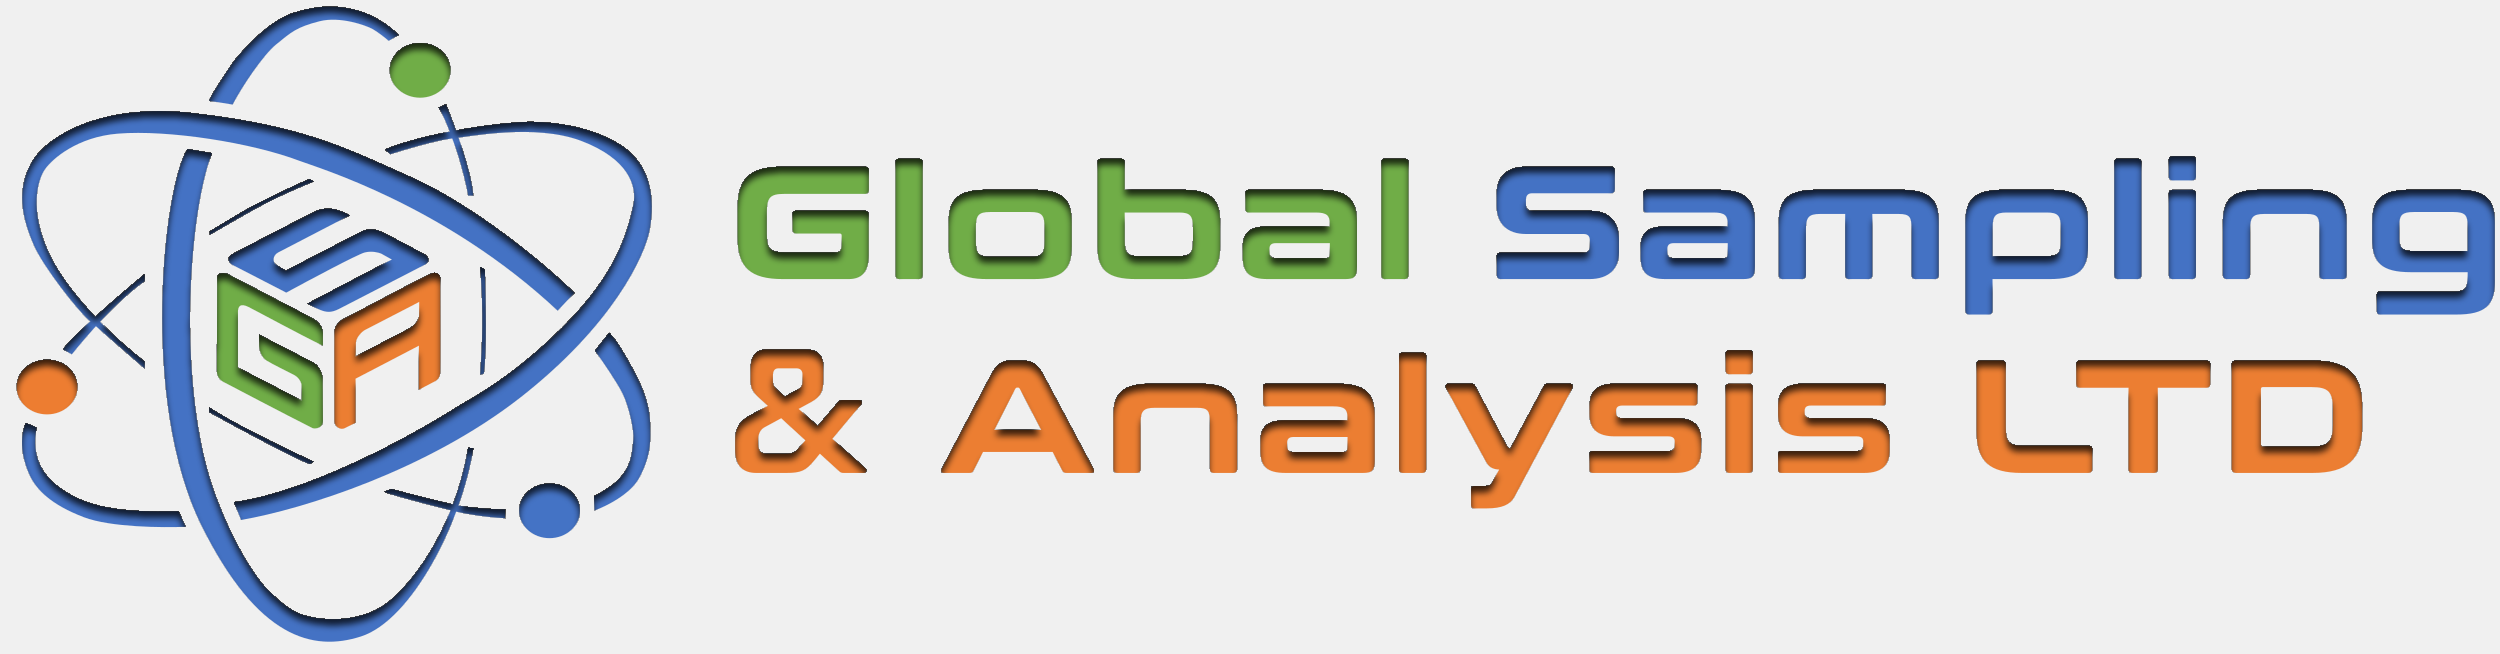
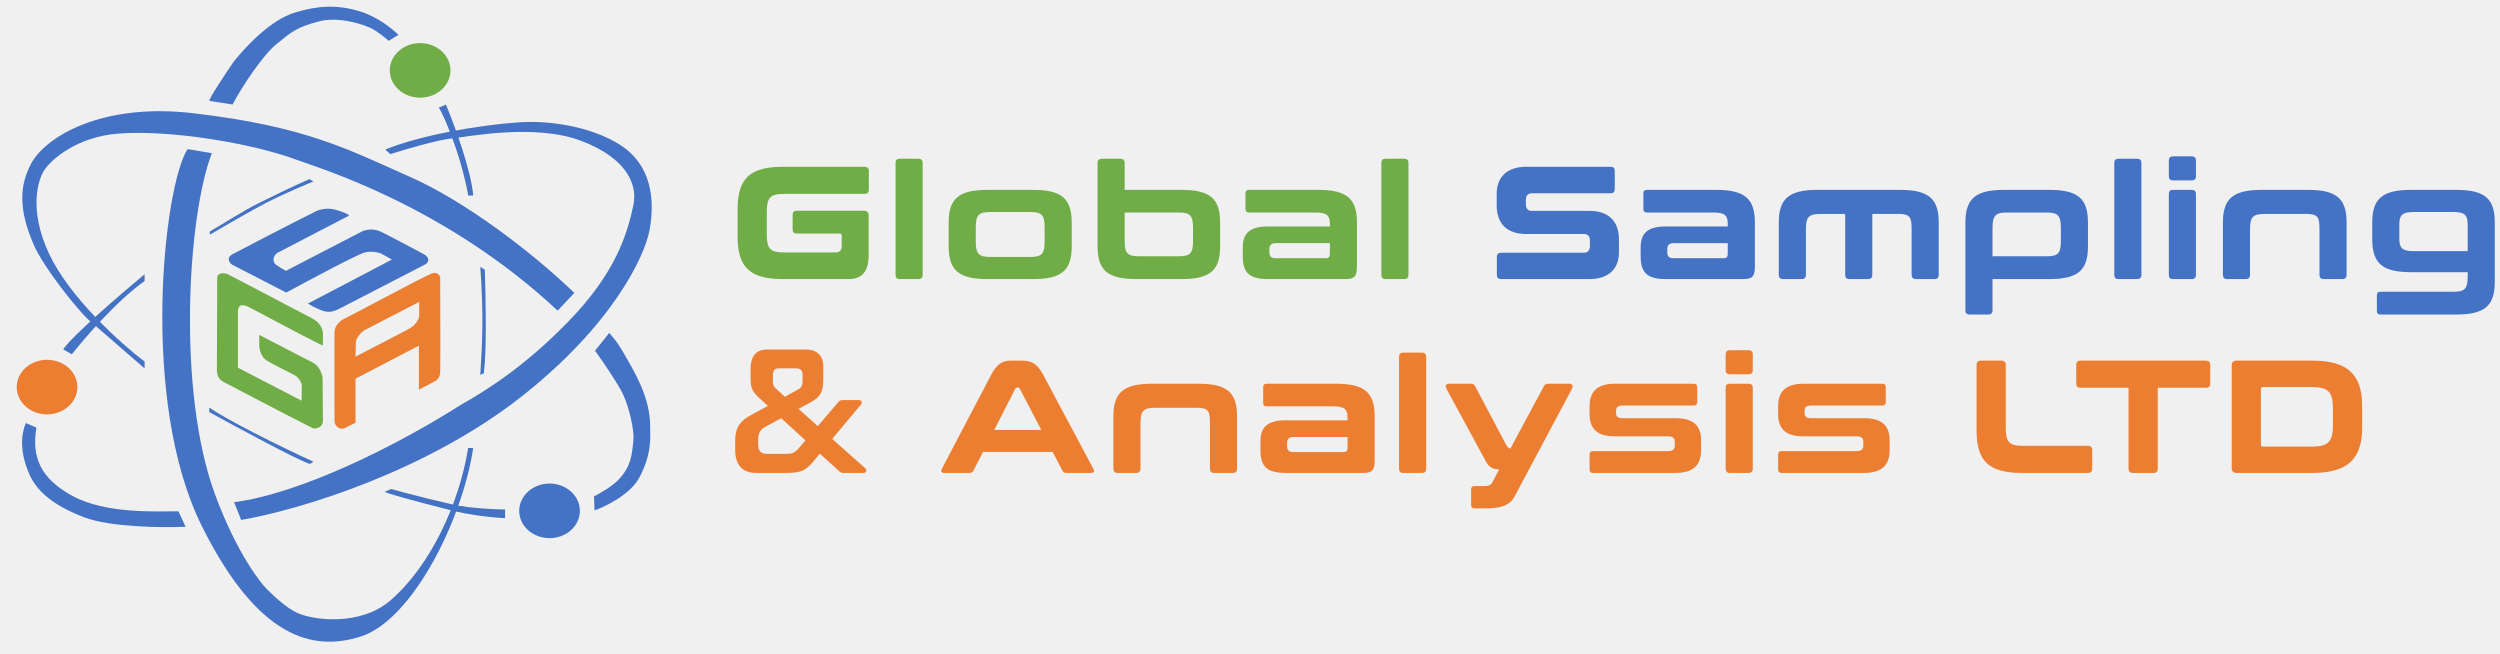
<svg xmlns="http://www.w3.org/2000/svg" width="1496" height="391" viewBox="0 0 1496 391" fill="none">
-   <g clip-path="url(#clip0_75_2)" filter="url(#filter0_i_75_2)">
+   <g clip-path="url(#clip0_1_2)">
    <path d="M144.316 311.141L140.081 300.522C179.77 295.294 236.885 267.031 276.212 241.98C294.665 231.633 316.416 216.826 340.344 192.151C367.622 164.022 375.222 141.222 379.066 122.445C381.414 110.975 375.738 94.944 347.907 84.325C320.076 73.705 279.842 81.874 269.556 82.963C261.328 83.835 242.128 89.498 233.557 92.221L230.532 89.498C251.103 81.003 286.497 74.794 311.001 73.161C327.034 72.092 352.808 75.012 371.201 86.775C389.594 98.538 392.076 118.905 388.747 137.421C385.923 153.123 366.724 194.547 311.303 237.896C255.883 281.244 181.828 304.606 144.316 311.141Z" fill="#4472C4" />
    <path d="M21.798 255.867L15.445 253.144C10.605 264.852 14.711 277.688 17.865 284.457C21.798 292.898 30.268 301.884 50.234 309.508C66.207 315.607 97.729 315.77 111.039 315.226L106.804 305.968C93.494 305.968 63.242 307.602 43.276 296.71C24.302 286.359 18.773 273.566 21.798 255.867Z" fill="#4472C4" />
    <path d="M42.974 212.028L37.831 209.033C43.155 200.973 72.519 175.723 86.536 164.105V168.19C70.321 179.517 50.738 202.135 42.974 212.028Z" fill="#4472C4" />
    <path d="M139.173 62.541L125.258 60.363C125.258 58.621 133.728 45.932 139.778 36.946C147.946 26.872 162.164 11.896 176.382 7.539C190.071 3.345 201.491 2.638 215.104 6.722C225.994 9.99 235.171 17.523 238.398 20.881L232.65 24.421C230.734 22.787 226.115 19.084 222.969 17.342C219.037 15.163 203.518 9.581 191.205 12.713C177.29 16.252 174.265 19.248 165.189 26.599C157.626 32.727 144.921 51.468 139.173 62.541Z" fill="#4472C4" />
    <path d="M355.773 305.423L355.47 296.982C358.495 295.621 366.361 290.992 369.991 287.18C377.554 279.238 378.159 272.749 379.066 262.946C379.544 257.784 376.646 243.886 372.713 235.717C369.567 229.182 360.31 215.75 356.075 209.85L364.545 199.231C365.151 200.048 368.478 203.043 373.318 211.484C379.671 222.562 389.049 237.623 389.049 255.05C389.049 261.065 390.38 271.387 382.394 286.091C377.07 295.893 362.327 303.154 355.773 305.423Z" fill="#4472C4" />
-     <path d="M290.127 161.383L287.405 159.749C289.522 188.884 288.615 205.221 287.405 224.281L289.522 223.464C291.337 209.305 290.631 179.807 290.127 161.383Z" fill="#4472C4" />
+     <path d="M290.127 161.382L287.405 159.749C289.522 188.884 288.615 205.221 287.405 224.281L289.522 223.464C291.337 209.305 290.631 179.807 290.127 161.382Z" fill="#4472C4" />
    <path d="M266.834 62.542L262.599 64.448C266.834 70.983 273.265 89.849 274.397 93.582C276.212 99.573 279.136 110.192 280.144 116.999H283.169C281.959 101.969 271.876 74.613 266.834 62.542Z" fill="#4472C4" />
    <path d="M125.56 140.416V138.51C134.232 133.518 145.526 126.109 155.206 121.356C159.139 119.425 176.08 111.009 185.155 107.197L187.575 108.558C171.845 115.093 162.467 119.45 152.181 125.168C148.551 127.186 135.24 134.698 125.56 140.416Z" fill="#4472C4" />
    <path d="M125.258 246.609V243.886C135.241 250.966 166.097 266.486 187.575 276.288L185.458 277.65C177.955 275.254 142.198 255.957 125.258 246.609Z" fill="#4472C4" />
    <path d="M234.162 292.626L230.23 294.26C232.045 295.893 272.244 305.96 273.489 306.24C278.329 307.329 290.127 309.508 302.228 310.052V304.879C294.06 304.879 281.354 303.79 275.002 302.7C269.053 301.681 245.154 295.802 234.162 292.626Z" fill="#4472C4" />
-     <path d="M126.77 91.677L112.249 89.226C98.031 111.009 83.485 239.802 120.72 314.681C154.216 382.042 187.273 390.105 216.012 380.847C246.489 371.03 276.514 311.958 283.169 268.12C279.539 268.12 280.198 267.789 280.144 268.12C274.654 301.884 257.394 338.857 233.557 359.337C215.789 374.603 188.18 371.317 178.197 366.895C170.635 363.545 162.769 355.525 159.442 352.257C156.114 348.99 141.593 331.019 128.585 295.621C105.888 233.857 112.249 129.252 126.77 91.677Z" fill="#4472C4" />
-     <path d="M86.536 216.385V220.469L52.957 191.334C46.301 185.344 26.12 160.021 20.285 146.679C10.402 124.079 12.237 110.234 18.47 98.212C26.941 81.874 60.822 61.398 115.274 67.715C183.34 75.612 208.839 89.706 245.355 105.836C278.027 120.267 317.958 150.491 343.672 175.269L333.689 185.889C266.229 122.718 189.39 100.117 179.407 96.305C150.886 85.414 100.754 77.517 70.503 79.968C46.301 81.929 31.378 94.944 26.941 101.207C22.605 107.106 17.018 125.495 29.361 151.852C41.703 178.21 72.62 205.856 86.536 216.385Z" fill="#4472C4" />
+     <path d="M126.77 91.677L112.249 89.226C98.031 111.009 83.485 239.802 120.72 314.681C154.216 382.042 187.273 390.105 216.012 380.847C246.489 371.03 276.514 311.958 283.169 268.12C279.539 268.12 280.198 267.789 280.144 268.12C274.654 301.884 257.394 338.856 233.557 359.337C215.789 374.603 188.18 371.317 178.197 366.895C170.635 363.545 162.769 355.525 159.442 352.257C156.114 348.99 141.593 331.019 128.585 295.621C105.888 233.857 112.249 129.252 126.77 91.677Z" fill="#4472C4" />
+     <path d="M86.536 216.385V220.469L52.957 191.334C46.301 185.344 26.12 160.021 20.285 146.679C10.402 124.079 12.237 110.233 18.47 98.211C26.941 81.874 60.822 61.398 115.274 67.715C183.34 75.612 208.839 89.706 245.355 105.836C278.027 120.267 317.958 150.491 343.672 175.269L333.689 185.889C266.229 122.717 189.39 100.117 179.407 96.305C150.886 85.414 100.754 77.517 70.503 79.968C46.301 81.929 31.378 94.944 26.941 101.207C22.605 107.106 17.018 125.495 29.361 151.852C41.703 178.21 72.62 205.856 86.536 216.385Z" fill="#4472C4" />
    <ellipse cx="251.406" cy="42.12" rx="18.151" ry="16.337" fill="#70AD47" />
-     <path d="M347 305.696C347 314.718 338.873 322.033 328.849 322.033C318.824 322.033 310.698 314.718 310.698 305.696C310.698 296.673 318.824 289.358 328.849 289.358C338.873 289.358 347 296.673 347 305.696Z" fill="#4473C5" />
+     <path d="M347 305.696C347 314.719 338.873 322.033 328.849 322.033C318.824 322.033 310.698 314.719 310.698 305.696C310.698 296.673 318.824 289.358 328.849 289.358C338.873 289.358 347 296.673 347 305.696Z" fill="#4473C5" />
    <ellipse cx="28.151" cy="231.633" rx="18.151" ry="16.337" fill="#ED7D31" />
-     <path fill-rule="evenodd" clip-rule="evenodd" d="M212.75 226.598L250.661 206.833V233.186L260.608 227.949C261.484 227.499 263.273 225.854 263.423 222.881C263.573 219.908 263.486 183.802 263.423 166.121C263.236 164.939 262.11 162.878 259.107 163.418C257.207 163.76 242.695 171.441 227.916 179.263L227.915 179.263C219.328 183.808 210.65 188.401 204.304 191.629C201.677 193.825 200.339 196.022 200.175 198.387C200.074 199.84 200.109 215.927 200.143 231.482C200.159 239.07 200.175 246.531 200.175 252.106C200.175 254.809 203.344 257.682 206.369 256.16C209.559 254.555 210.404 254.133 210.826 253.922L211.063 253.803C211.32 253.675 211.576 253.545 212.739 252.956L212.75 252.95V226.598ZM244.28 197.035L212.75 213.421C212.75 212.571 212.783 211.661 212.821 210.605C212.874 209.143 212.937 207.4 212.937 205.144C212.937 202.035 216.503 198.499 218.192 197.542L250.849 180.649V188.589C250.849 191.46 248.034 195.177 244.28 197.035Z" fill="#EC7E32" />
+     <path fill-rule="evenodd" clip-rule="evenodd" d="M212.75 226.598L250.661 206.833V233.186L260.608 227.949C261.484 227.499 263.273 225.854 263.423 222.881C263.573 219.908 263.486 183.802 263.423 166.121C263.236 164.939 262.11 162.878 259.107 163.418C257.207 163.76 242.695 171.441 227.916 179.263L227.915 179.263C219.328 183.808 210.65 188.401 204.304 191.629C201.677 193.826 200.339 196.022 200.175 198.387C200.074 199.84 200.109 215.927 200.143 231.483C200.159 239.07 200.175 246.531 200.175 252.106C200.175 254.809 203.344 257.682 206.369 256.16C209.559 254.555 210.404 254.133 210.826 253.922L211.063 253.803C211.32 253.675 211.576 253.545 212.739 252.956L212.75 252.951V226.598ZM244.28 197.035L212.75 213.421C212.75 212.571 212.783 211.661 212.821 210.605C212.874 209.143 212.937 207.4 212.937 205.144C212.937 202.035 216.503 198.499 218.192 197.542L250.849 180.649V188.589C250.849 191.461 248.034 195.177 244.28 197.035Z" fill="#EC7E32" />
    <path d="M129.795 221.699L129.983 166.29C129.983 163.182 133.737 163.306 135.613 163.756C150.503 171.358 181.257 187.744 186.662 190.447C192.067 193.15 193.231 197.542 193.231 199.569V206.833C180.531 200.752 153.818 186.224 148.751 183.69C143.684 181.156 142.37 183.521 142.37 186.562V220.009L180.469 239.774C180.469 236.395 180.716 231.309 180.469 229.976C180.093 227.949 178.217 225.415 175.777 224.233C171.836 222.205 163.202 217.982 159.636 215.786C156.209 213.676 155.195 208.973 155.132 207.171V200.414C164.016 205.144 183.096 214.773 187.225 216.969C191.272 219.121 192.731 224.064 193.043 225.922C193.043 233.693 193.231 247.207 193.231 251.768C193.231 256.213 188.414 256.78 187.038 256.16C170.522 247.883 137.49 230.483 133.924 228.625C130.8 226.997 129.795 224.402 129.795 221.699Z" fill="#70AD47" />
    <path d="M216.128 138.755L171.085 162.067C167.331 159.871 167.144 159.871 165.079 158.35C163.015 156.83 163.015 152.945 166.393 151.087L208.996 128.957C208.245 128.281 207.495 127.606 201.677 125.747C195.725 123.846 190.541 125.578 188.727 126.592C173.587 134.137 143.871 149.566 139.179 152.1C135.118 154.294 137.303 157.506 139.179 158.519L171.273 175.074C185.161 167.529 213.989 152.168 218.193 151.087C222.397 150.005 226.576 151.087 228.14 151.762L234.521 155.31L184.223 181.663C185.912 182.676 187.444 183.622 191.542 185.379C195.483 187.068 198.486 187.095 202.803 184.872C218.443 176.82 250.624 160.243 254.227 158.35C257.042 156.872 256.855 154.127 254.227 152.438C247.721 148.947 233.395 141.323 228.14 138.755C222.885 136.187 217.942 137.685 216.128 138.755Z" fill="#4472C4" />
    <path d="M468.544 99.8H517.312C519.04 99.8 519.904 100.664 519.904 102.296V113.528C519.904 115.16 519.04 116.024 517.312 116.024H469.216C460.864 116.024 458.848 118.232 458.848 126.872V140.216C458.848 148.856 460.864 151.064 469.216 151.064H499.744C502.624 151.064 503.68 149.912 503.68 146.744V141.08C503.68 140.12 503.296 139.736 502.432 139.736H476.8C475.072 139.736 474.304 138.872 474.304 137.24V128.6C474.304 126.968 475.072 126.104 476.8 126.104H516.928C518.848 126.104 519.808 127.064 519.808 128.984V152.312C519.808 163.064 515.488 167 507.712 167H468.544C448.864 167 441.376 160.088 441.376 141.656V125.144C441.376 106.712 448.864 99.8 468.544 99.8ZM538.402 95H549.538C551.266 95 552.13 95.864 552.13 97.496V164.504C552.13 166.136 551.266 167 549.538 167H538.402C536.674 167 535.906 166.136 535.906 164.504V97.496C535.906 95.864 536.674 95 538.402 95ZM590.822 113.624H618.278C635.75 113.624 641.318 119.192 641.318 133.304V147.32C641.318 161.432 635.75 167 618.278 167H590.822C573.35 167 567.686 161.432 567.686 147.32V133.304C567.686 119.192 573.35 113.624 590.822 113.624ZM583.91 136.184V144.44C583.91 151.736 585.542 153.752 592.454 153.752H616.646C623.558 153.752 625.094 151.736 625.094 144.44V136.184C625.094 128.792 623.558 126.872 616.646 126.872H592.454C585.542 126.872 583.91 128.792 583.91 136.184ZM659.276 95H670.508C672.14 95 673.004 95.864 673.004 97.496V113.624H707.084C724.556 113.624 730.124 119.192 730.124 133.304V147.32C730.124 161.432 724.556 167 707.084 167H679.916C662.444 167 656.78 161.432 656.78 147.32V97.496C656.78 95.864 657.644 95 659.276 95ZM705.452 127.16H673.004V144.152C673.004 151.448 674.636 153.368 681.548 153.368H705.452C712.364 153.368 713.9 151.448 713.9 144.152V136.472C713.9 129.176 712.364 127.16 705.452 127.16ZM747.309 113.624H788.877C806.349 113.624 812.013 119.192 812.013 133.304V159.224C812.013 165.56 810.477 167 804.909 167H758.733C747.213 167 743.661 162.872 743.661 153.176V148.184C743.661 140.12 747.213 135.512 758.733 135.512H795.789V133.976C795.789 129.08 794.157 127.16 787.245 127.16H747.309C745.965 127.16 745.293 126.488 745.293 125.144V115.64C745.293 114.296 745.965 113.624 747.309 113.624ZM793.389 154.52C795.117 154.52 795.789 153.752 795.789 151.832V145.496H763.437C760.653 145.496 759.597 146.744 759.597 149.048V150.872C759.597 153.368 760.653 154.52 763.437 154.52H793.389ZM829.102 95H840.238C841.966 95 842.83 95.864 842.83 97.496V164.504C842.83 166.136 841.966 167 840.238 167H829.102C827.374 167 826.606 166.136 826.606 164.504V97.496C826.606 95.864 827.374 95 829.102 95Z" fill="#70AD47" />
    <path d="M913.383 99.8H963.783C965.511 99.8 966.279 100.664 966.279 102.296V113.048C966.279 114.776 965.511 115.64 963.783 115.64H916.839C914.247 115.64 913.095 117.08 913.095 119.672V122.168C913.095 124.856 914.247 126.2 916.743 126.2H951.303C962.631 126.2 968.775 132.44 968.775 143.288V150.968C968.775 160.568 963.015 167 951.015 167H898.215C896.583 167 895.719 166.136 895.719 164.504V153.752C895.719 152.024 896.583 151.256 898.215 151.256H947.559C950.247 151.256 951.399 149.72 951.399 147.128V144.056C951.399 141.368 950.247 140.024 947.655 140.024H913.191C901.767 140.024 895.623 133.784 895.623 122.936V115.928C895.623 106.232 901.479 99.8 913.383 99.8ZM985.415 113.624H1026.98C1044.45 113.624 1050.12 119.192 1050.12 133.304V159.224C1050.12 165.56 1048.58 167 1043.01 167H996.839C985.319 167 981.767 162.872 981.767 153.176V148.184C981.767 140.12 985.319 135.512 996.839 135.512H1033.89V133.976C1033.89 129.08 1032.26 127.16 1025.35 127.16H985.415C984.071 127.16 983.399 126.488 983.399 125.144V115.64C983.399 114.296 984.071 113.624 985.415 113.624ZM1031.49 154.52C1033.22 154.52 1033.89 153.752 1033.89 151.832V145.496H1001.54C998.759 145.496 997.703 146.744 997.703 149.048V150.872C997.703 153.368 998.759 154.52 1001.54 154.52H1031.49ZM1087.56 113.624H1137C1154.47 113.624 1160.14 119.192 1160.14 133.304V164.504C1160.14 166.136 1159.27 167 1157.64 167H1146.41C1144.78 167 1143.91 166.136 1143.91 164.504V137.24C1143.91 130.04 1143.05 128.024 1136.14 128.024H1120.39V164.504C1120.39 166.136 1119.53 167 1117.9 167H1106.66C1105.03 167 1104.17 166.136 1104.17 164.504V128.024H1089.19C1082.28 128.024 1080.65 130.04 1080.65 137.24V164.504C1080.65 166.136 1079.78 167 1078.15 167H1066.92C1065.29 167 1064.42 166.136 1064.42 164.504V133.304C1064.42 119.192 1070.09 113.624 1087.56 113.624ZM1199.24 113.624H1226.4C1243.88 113.624 1249.44 119.192 1249.44 133.304V147.32C1249.44 161.432 1243.88 167 1226.4 167H1192.32V185.72C1192.32 187.352 1191.46 188.216 1189.83 188.216H1178.6C1176.96 188.216 1176.1 187.352 1176.1 185.72V133.304C1176.1 119.192 1181.76 113.624 1199.24 113.624ZM1192.32 136.472V153.368H1224.77C1231.68 153.368 1233.22 151.448 1233.22 144.152V136.472C1233.22 129.176 1231.68 127.16 1224.77 127.16H1200.87C1193.96 127.16 1192.32 129.176 1192.32 136.472ZM1267.68 95H1278.82C1280.55 95 1281.41 95.864 1281.41 97.496V164.504C1281.41 166.136 1280.55 167 1278.82 167H1267.68C1265.96 167 1265.19 166.136 1265.19 164.504V97.496C1265.19 95.864 1265.96 95 1267.68 95ZM1300.33 113.624H1311.46C1313.19 113.624 1314.05 114.392 1314.05 116.12V164.504C1314.05 166.136 1313.19 167 1311.46 167H1300.33C1298.6 167 1297.83 166.136 1297.83 164.504V116.12C1297.83 114.392 1298.6 113.624 1300.33 113.624ZM1300.33 93.56H1311.56C1313.19 93.56 1314.05 94.424 1314.05 96.056V105.464C1314.05 107.192 1313.19 107.96 1311.56 107.96H1300.33C1298.69 107.96 1297.83 107.192 1297.83 105.464V96.056C1297.83 94.424 1298.69 93.56 1300.33 93.56ZM1353.32 113.624H1381.16C1398.63 113.624 1404.2 119.192 1404.2 133.304V164.504C1404.2 166.136 1403.34 167 1401.71 167H1390.47C1388.84 167 1387.98 166.136 1387.98 164.504V137.24C1387.98 130.04 1387.11 128.024 1380.2 128.024H1354.95C1348.04 128.024 1346.41 130.04 1346.41 137.24V164.504C1346.41 166.136 1345.55 167 1343.91 167H1332.68C1331.05 167 1330.19 166.136 1330.19 164.504V133.304C1330.19 119.192 1335.85 113.624 1353.32 113.624ZM1442.67 113.624H1469.84C1487.31 113.624 1492.88 119.192 1492.88 133.208V168.44C1492.88 182.648 1487.31 188.216 1469.84 188.216H1424.34C1422.99 188.216 1422.32 187.544 1422.32 186.2V176.6C1422.32 175.256 1422.99 174.584 1424.34 174.584H1468.21C1475.12 174.584 1476.66 172.664 1476.66 165.272V162.872H1442.67C1425.2 162.872 1419.54 157.208 1419.54 143V133.4C1419.54 119.192 1425.2 113.624 1442.67 113.624ZM1435.76 142.904C1435.76 148.28 1437.39 150.296 1444.3 150.296H1476.66V134.648C1476.66 128.888 1475.12 126.872 1468.21 126.872H1444.3C1437.39 126.872 1435.76 128.888 1435.76 134.264V142.904Z" fill="#4472C4" />
    <path d="M458.752 209.176H482.464C489.472 209.176 492.64 213.496 492.64 219.064V226.744C492.64 234.136 491.296 237.304 485.248 240.664L477.856 244.696L489.376 254.968L501.76 240.472C502.336 239.8 502.912 239.416 504.448 239.416H513.856C515.68 239.416 516.256 240.952 515.104 242.2L498.016 262.648L517.984 280.408C518.848 281.272 518.368 283 516.928 283H504.832C503.488 283 502.816 282.616 502.048 281.848L490.624 271.48L487.168 275.608C482.176 281.656 479.296 283 470.56 283H452.512C444.736 283 439.936 278.776 439.936 269.272V263.608C439.936 256.6 442.336 252.28 448.768 248.728L459.52 242.872L454.24 238.072C450.208 234.328 449.152 231.928 449.152 226.744V220.888C449.152 213.784 451.936 209.176 458.752 209.176ZM470.08 271.576C474.304 271.576 475.648 270.904 478.048 268.12L481.984 263.512L467.488 250.264L458.08 255.352C455.008 256.792 453.664 259.48 453.664 263.128V265.816C453.664 270.04 455.584 271.576 458.752 271.576H470.08ZM462.496 227.8C462.496 230.296 462.88 231.256 464.8 232.984L469.696 237.4L476.992 233.368C479.776 232.024 480.256 230.68 480.256 227.8V224.152C480.256 221.848 479.008 220.408 476.608 220.408H465.76C463.552 220.408 462.496 221.944 462.496 224.728V227.8ZM604.76 215.8H611.48C617.24 215.8 620.6 217.432 624.248 224.248L654.2 280.408C655.064 281.944 654.776 283 652.856 283H638.264C636.92 283 636.344 282.616 635.768 281.656L629.912 270.424H588.248L582.488 281.656C582.008 282.616 581.336 283 579.992 283H565.016C563.192 283 562.904 281.944 563.672 280.408L593.144 224.248C596.696 217.432 600.248 215.8 604.76 215.8ZM607.544 232.6L594.968 257.272H623.096L610.232 232.6C609.944 232.12 609.656 231.928 609.176 231.928H608.696C608.216 231.928 607.928 232.12 607.544 232.6ZM689.385 229.624H717.225C734.697 229.624 740.265 235.192 740.265 249.304V280.504C740.265 282.136 739.401 283 737.769 283H726.537C724.905 283 724.041 282.136 724.041 280.504V253.24C724.041 246.04 723.177 244.024 716.265 244.024H691.017C684.105 244.024 682.473 246.04 682.473 253.24V280.504C682.473 282.136 681.609 283 679.977 283H668.745C667.113 283 666.249 282.136 666.249 280.504V249.304C666.249 235.192 671.913 229.624 689.385 229.624ZM757.902 229.624H799.47C816.942 229.624 822.606 235.192 822.606 249.304V275.224C822.606 281.56 821.07 283 815.502 283H769.326C757.806 283 754.254 278.872 754.254 269.176V264.184C754.254 256.12 757.806 251.512 769.326 251.512H806.382V249.976C806.382 245.08 804.75 243.16 797.838 243.16H757.902C756.558 243.16 755.886 242.488 755.886 241.144V231.64C755.886 230.296 756.558 229.624 757.902 229.624ZM803.982 270.52C805.71 270.52 806.382 269.752 806.382 267.832V261.496H774.03C771.246 261.496 770.19 262.744 770.19 265.048V266.872C770.19 269.368 771.246 270.52 774.03 270.52H803.982ZM839.696 211H850.832C852.56 211 853.424 211.864 853.424 213.496V280.504C853.424 282.136 852.56 283 850.832 283H839.696C837.968 283 837.2 282.136 837.2 280.504V213.496C837.2 211.864 837.968 211 839.696 211ZM926.483 229.624H939.251C940.787 229.624 941.459 230.968 940.787 232.408L906.323 297.112C903.731 302.008 898.835 304.216 889.619 304.216H882.323C880.979 304.216 880.307 303.544 880.307 302.2V292.888C880.307 291.544 880.979 290.872 882.323 290.872H888.467C890.771 290.872 892.115 290.296 892.883 288.856L897.107 280.984C892.979 280.792 890.963 279.352 889.139 276.088L865.427 232.408C864.755 230.968 865.331 229.624 866.963 229.624H880.115C881.459 229.624 882.227 230.008 882.707 231.064L901.043 265.72C902.003 267.544 902.387 268.216 903.827 268.408L923.891 231.064C924.371 230.008 925.139 229.624 926.483 229.624ZM966.472 229.624H1013.61C1014.95 229.624 1015.62 230.296 1015.62 231.64V240.664C1015.62 242.008 1014.95 242.68 1013.61 242.68H970.888C968.104 242.68 967.048 243.736 967.048 245.944V247.192C967.048 249.112 968.104 250.264 970.888 250.264H1002.76C1013.51 250.264 1017.93 254.872 1017.93 263.512V269.272C1017.93 277.624 1014.09 283 1002.66 283H953.224C951.88 283 951.208 282.328 951.208 280.984V271.96C951.208 270.616 951.88 269.944 953.224 269.944H998.248C1001.03 269.944 1002.18 268.888 1002.18 266.584V264.088C1002.18 262.264 1001.03 261.112 998.248 261.112H966.376C955.624 261.112 951.208 256.504 951.208 247.768V243.16C951.208 235 955.048 229.624 966.472 229.624ZM1035.13 229.624H1046.26C1047.99 229.624 1048.86 230.392 1048.86 232.12V280.504C1048.86 282.136 1047.99 283 1046.26 283H1035.13C1033.4 283 1032.63 282.136 1032.63 280.504V232.12C1032.63 230.392 1033.4 229.624 1035.13 229.624ZM1035.13 209.56H1046.36C1047.99 209.56 1048.86 210.424 1048.86 212.056V221.464C1048.86 223.192 1047.99 223.96 1046.36 223.96H1035.13C1033.5 223.96 1032.63 223.192 1032.63 221.464V212.056C1032.63 210.424 1033.5 209.56 1035.13 209.56ZM1079.29 229.624H1126.43C1127.77 229.624 1128.44 230.296 1128.44 231.64V240.664C1128.44 242.008 1127.77 242.68 1126.43 242.68H1083.71C1080.92 242.68 1079.87 243.736 1079.87 245.944V247.192C1079.87 249.112 1080.92 250.264 1083.71 250.264H1115.58C1126.33 250.264 1130.75 254.872 1130.75 263.512V269.272C1130.75 277.624 1126.91 283 1115.48 283H1066.04C1064.7 283 1064.03 282.328 1064.03 280.984V271.96C1064.03 270.616 1064.7 269.944 1066.04 269.944H1111.07C1113.85 269.944 1115 268.888 1115 266.584V264.088C1115 262.264 1113.85 261.112 1111.07 261.112H1079.19C1068.44 261.112 1064.03 256.504 1064.03 247.768V243.16C1064.03 235 1067.87 229.624 1079.29 229.624ZM1185.28 215.8H1197.76C1199.39 215.8 1200.26 216.664 1200.26 218.296V255.928C1200.26 264.568 1202.27 266.776 1210.62 266.776H1249.41C1251.14 266.776 1252 267.64 1252 269.272V280.504C1252 282.136 1251.14 283 1249.41 283H1209.95C1190.27 283 1182.78 276.088 1182.78 257.656V218.296C1182.78 216.664 1183.65 215.8 1185.28 215.8ZM1244.92 215.8H1320.09C1321.72 215.8 1322.59 216.664 1322.59 218.296V229.528C1322.59 231.16 1321.72 232.024 1320.09 232.024H1291.2V280.504C1291.2 282.136 1290.33 283 1288.7 283H1276.32C1274.59 283 1273.72 282.136 1273.72 280.504V232.024H1244.92C1243.2 232.024 1242.43 231.16 1242.43 229.528V218.296C1242.43 216.664 1243.2 215.8 1244.92 215.8ZM1338.33 215.8H1383.74C1404.86 215.8 1413.5 224.152 1413.5 242.872V255.928C1413.5 274.648 1404.86 283 1383.74 283H1338.33C1336.41 283 1335.45 282.04 1335.45 280.12V218.68C1335.45 216.76 1336.41 215.8 1338.33 215.8ZM1352.92 232.984V265.816C1352.92 266.776 1353.31 267.256 1354.07 267.256H1383.35C1393.15 267.256 1396.03 264.376 1396.03 254.392V244.408C1396.03 234.424 1393.15 231.64 1383.35 231.64H1354.07C1353.31 231.64 1352.92 232.024 1352.92 232.984Z" fill="#EC7E32" />
  </g>
  <defs>
-     <filter id="filter0_i_75_2" x="0" y="0" width="1496" height="395" filterUnits="userSpaceOnUse" color-interpolation-filters="sRGB">
-       <feFlood flood-opacity="0" result="BackgroundImageFix" />
-       <feBlend mode="normal" in="SourceGraphic" in2="BackgroundImageFix" result="shape" />
-       <feColorMatrix in="SourceAlpha" type="matrix" values="0 0 0 0 0 0 0 0 0 0 0 0 0 0 0 0 0 0 127 0" result="hardAlpha" />
-       <feOffset dy="4" />
-       <feGaussianBlur stdDeviation="2" />
-       <feComposite in2="hardAlpha" operator="arithmetic" k2="-1" k3="1" />
-       <feColorMatrix type="matrix" values="0 0 0 0 0 0 0 0 0 0 0 0 0 0 0 0 0 0 0.75 0" />
-       <feBlend mode="normal" in2="shape" result="effect1_innerShadow_75_2" />
-     </filter>
-     <clipPath id="clip0_75_2">
+     <clipPath id="clip0_1_2">
      <rect width="1496" height="391" fill="white" />
    </clipPath>
  </defs>
</svg>
